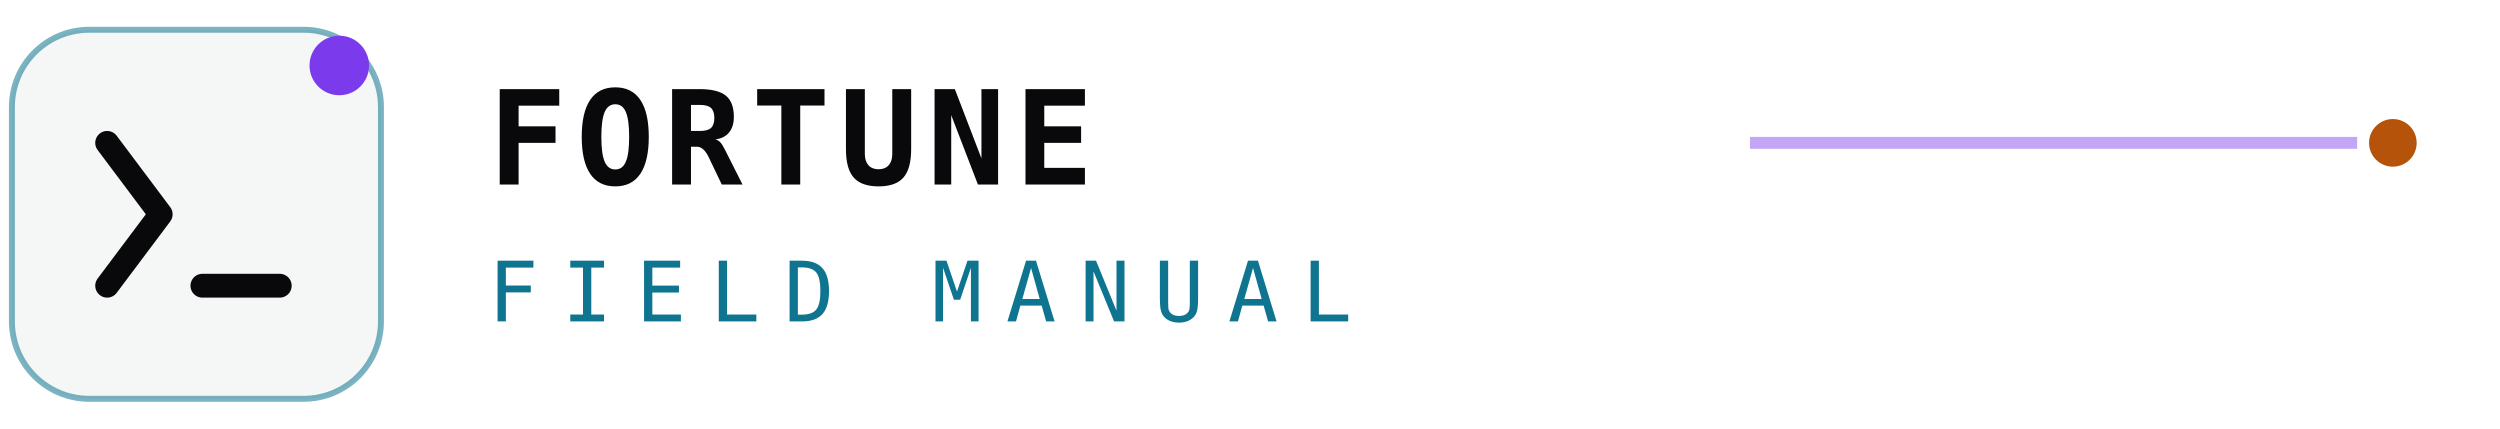
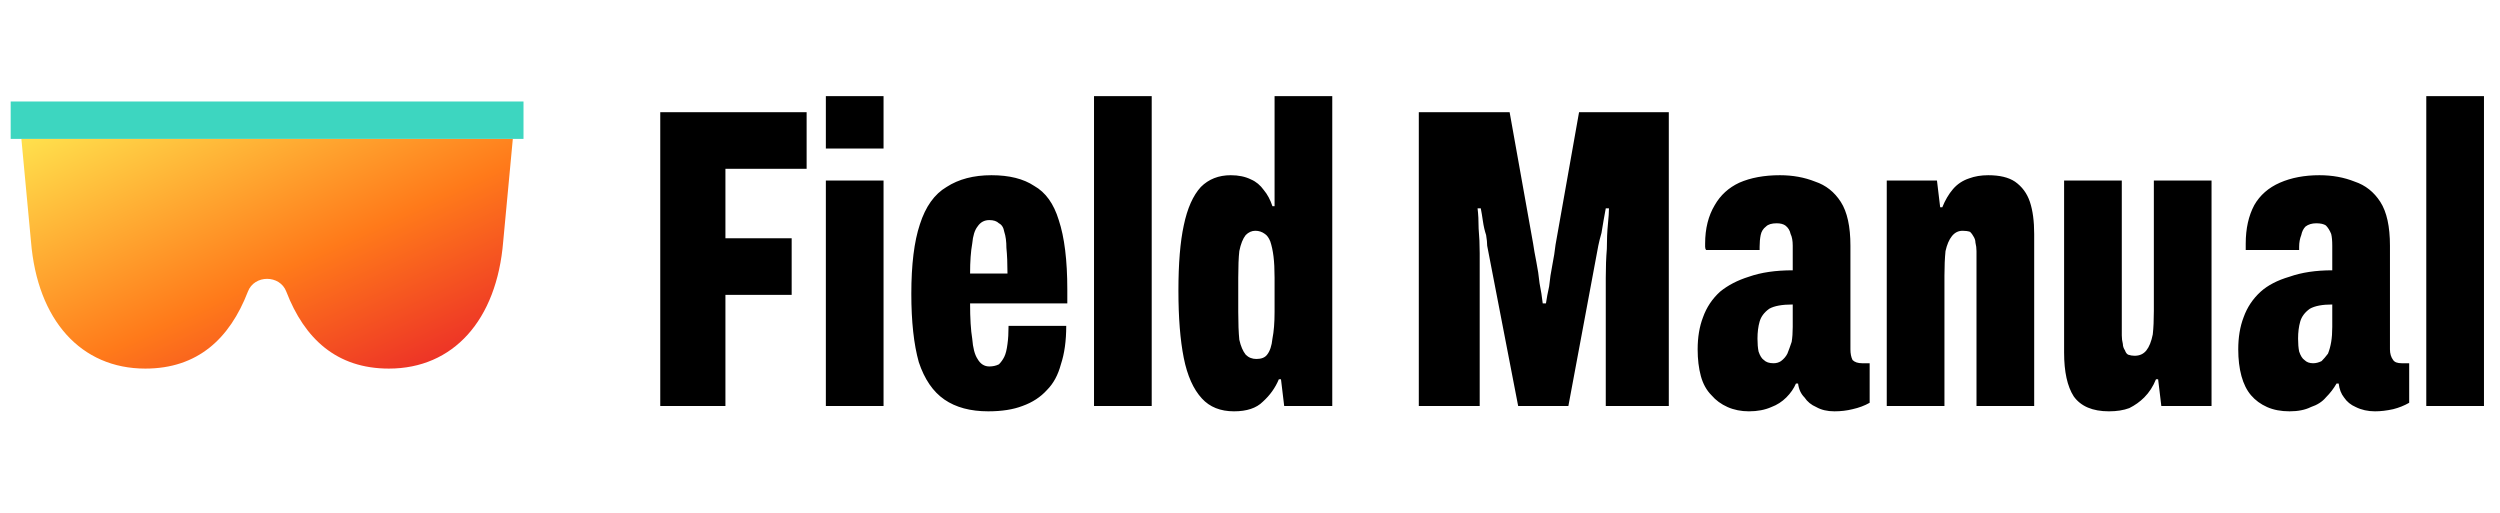
- <svg xmlns="http://www.w3.org/2000/svg" viewBox="0 0 420 72" role="img" aria-label="Fortune Field Manual">
-   <rect x="2" y="5" width="62" height="62" rx="13" fill="#f4f7f6" stroke="#0e7490" stroke-opacity=".55" />
-   <path d="m18 24 9 12-9 12M34 48h13" fill="none" stroke="#09080b" stroke-width="4" stroke-linecap="round" stroke-linejoin="round" />
-   <circle cx="57" cy="11" r="5" fill="#7c3aed" />
-   <text x="82" y="31" fill="#09080b" font-family="IBM Plex Mono,monospace" font-size="22" font-weight="600" letter-spacing="1.5">FORTUNE</text>
-   <text x="82" y="54" fill="#0e7490" font-family="IBM Plex Mono,monospace" font-size="14" font-weight="500" letter-spacing="4">FIELD MANUAL</text>
-   <path d="M294 24h102" stroke="#7c3aed" stroke-width="2" opacity=".45" />
-   <circle cx="402" cy="24" r="4" fill="#b45309" />
+ <svg xmlns="http://www.w3.org/2000/svg" viewBox="-2 0 234 48" role="img" aria-label="Field Manual">
+   <defs>
+     <linearGradient id="lens" x1="0" y1="0" x2="1" y2="1">
+       <stop offset="0" stop-color="#FFE14D" />
+       <stop offset=".55" stop-color="#FF7A1A" />
+       <stop offset="1" stop-color="#E8202A" />
+     </linearGradient>
+   </defs>
+   <path d="M0 13h46l-.9 9.6C44.5 30 40.4 34.5 34.4 34.5c-4.9 0-7.9-2.8-9.6-7.2-.6-1.6-3-1.6-3.6 0-1.7 4.4-4.7 7.2-9.6 7.2C5.6 34.5 1.5 30 .9 22.6z" fill="url(#lens)" />
+   <rect x="-1" y="9.5" width="48" height="3.5" fill="#3DD6C0" />
+   <path transform="translate(58 38)" fill="#000000" d="M1.8 0V-27.5H15.5V-22.2H7.9V-15.7H14.1V-10.4H7.9V0ZM17.3 -24.1V-29H22.7V-24.1ZM17.3 0V-21.1H22.7V0ZM32.5 0.5Q30 0.5 28.4 -0.6Q26.8 -1.7 26 -4.1Q25.3 -6.6 25.3 -10.5Q25.3 -14.6 26.1 -17Q26.9 -19.5 28.6 -20.5Q30.3 -21.6 32.8 -21.6Q35.3 -21.6 36.8 -20.6Q38.4 -19.7 39.1 -17.4Q39.9 -15 39.9 -10.9V-9.6H30.8Q30.8 -7.5 31 -6.3Q31.1 -5 31.5 -4.4Q31.9 -3.7 32.6 -3.7Q33.1 -3.7 33.5 -3.9Q33.8 -4.2 34 -4.6Q34.2 -5 34.3 -5.8Q34.4 -6.5 34.4 -7.5H39.8Q39.8 -5.4 39.3 -3.9Q38.9 -2.4 38 -1.5Q37.1 -0.5 35.7 0Q34.4 0.5 32.5 0.5ZM30.8 -12.4H34.3Q34.3 -13.8 34.2 -14.8Q34.2 -15.7 34 -16.3Q33.9 -16.9 33.5 -17.1Q33.2 -17.4 32.6 -17.4Q31.9 -17.4 31.5 -16.8Q31.1 -16.3 31 -15.2Q30.8 -14.1 30.8 -12.4ZM42.4 0V-29H47.8V0ZM55.5 0.5Q53.6 0.5 52.5 -0.7Q51.3 -2 50.8 -4.5Q50.3 -7 50.3 -10.8Q50.3 -14.6 50.8 -16.9Q51.3 -19.3 52.4 -20.5Q53.5 -21.6 55.2 -21.6Q56.3 -21.6 57.1 -21.2Q57.8 -20.9 58.3 -20.2Q58.8 -19.6 59.1 -18.7H59.3V-29H64.7V0H60.2L59.9 -2.5H59.7Q59.2 -1.3 58.2 -0.4Q57.3 0.5 55.5 0.5ZM57.6 -4.4Q58.3 -4.4 58.6 -4.8Q59 -5.3 59.1 -6.3Q59.3 -7.3 59.3 -8.8V-12Q59.3 -13.2 59.2 -14Q59.1 -14.8 58.9 -15.4Q58.7 -15.9 58.4 -16.1Q58 -16.4 57.5 -16.4Q57 -16.4 56.6 -16Q56.2 -15.5 56 -14.5Q55.9 -13.6 55.9 -12V-8.8Q55.9 -7.2 56 -6.2Q56.2 -5.3 56.6 -4.8Q57 -4.4 57.6 -4.4ZM72.8 0V-27.5H81.3L83.5 -15.2Q83.6 -14.5 83.8 -13.5Q84 -12.5 84.1 -11.5Q84.3 -10.5 84.4 -9.6H84.7Q84.8 -10.3 85 -11.2Q85.1 -12.2 85.3 -13.2Q85.5 -14.2 85.6 -15.1L87.8 -27.5H96.2V0H90.3V-12Q90.3 -13.5 90.4 -14.7Q90.4 -16 90.5 -17Q90.6 -18 90.6 -18.5H90.3Q90.2 -18 90.1 -17.4Q90 -16.8 89.9 -16.2Q89.7 -15.5 89.6 -15L86.8 0H82.1L79.2 -15Q79.2 -15.4 79.1 -16Q78.9 -16.6 78.8 -17.3Q78.7 -18 78.6 -18.5H78.3Q78.4 -17.7 78.4 -16.6Q78.5 -15.5 78.5 -14.3Q78.5 -13.1 78.5 -12V0ZM103.7 0.5Q102.6 0.5 101.7 0.1Q100.8 -0.3 100.2 -1Q99.5 -1.7 99.2 -2.8Q98.9 -3.9 98.9 -5.3Q98.9 -7 99.4 -8.3Q99.9 -9.7 101 -10.7Q102.1 -11.6 103.7 -12.1Q105.4 -12.7 107.8 -12.7V-15Q107.8 -15.7 107.6 -16.1Q107.5 -16.6 107.1 -16.9Q106.8 -17.1 106.3 -17.1Q105.6 -17.1 105.3 -16.8Q104.9 -16.5 104.8 -16Q104.7 -15.5 104.7 -14.9V-14.6H99.7Q99.6 -14.7 99.6 -14.9Q99.6 -15 99.6 -15.2Q99.6 -17.3 100.5 -18.8Q101.3 -20.2 102.8 -20.9Q104.4 -21.6 106.6 -21.6Q108.4 -21.6 109.9 -21Q111.4 -20.5 112.3 -19.1Q113.2 -17.7 113.2 -15V-5.3Q113.2 -4.7 113.4 -4.3Q113.7 -4 114.3 -4H115V-0.3Q114.3 0.1 113.4 0.3Q112.6 0.5 111.7 0.5Q110.7 0.5 110 0.1Q109.3 -0.2 108.9 -0.8Q108.4 -1.3 108.3 -2.1H108.1Q107.8 -1.4 107.2 -0.8Q106.6 -0.2 105.8 0.1Q104.9 0.5 103.7 0.5ZM106 -4Q106.4 -4 106.7 -4.2Q107.1 -4.5 107.3 -4.9Q107.5 -5.4 107.7 -6Q107.8 -6.6 107.8 -7.4V-9.5Q106.3 -9.5 105.6 -9.1Q104.9 -8.6 104.7 -7.9Q104.5 -7.2 104.5 -6.3Q104.5 -5.6 104.6 -5.1Q104.8 -4.5 105.1 -4.3Q105.4 -4 106 -4ZM116.6 0V-21.1H121.3L121.6 -18.6H121.8Q122.2 -19.6 122.8 -20.3Q123.4 -21 124.3 -21.3Q125.1 -21.6 126.1 -21.6Q127.7 -21.6 128.6 -21Q129.6 -20.3 130 -19.1Q130.4 -17.9 130.4 -16.1V0H125V-14.5Q125 -14.9 124.9 -15.3Q124.9 -15.6 124.7 -15.9Q124.6 -16.1 124.4 -16.3Q124.1 -16.4 123.7 -16.4Q123.1 -16.4 122.7 -15.9Q122.3 -15.4 122.1 -14.5Q122 -13.5 122 -12.2V0ZM137.4 0.5Q135.1 0.5 134.1 -0.9Q133.2 -2.3 133.2 -5V-21.1H138.6V-6.6Q138.6 -6.2 138.7 -5.8Q138.7 -5.5 138.9 -5.2Q139 -4.9 139.2 -4.8Q139.5 -4.7 139.8 -4.7Q140.5 -4.7 140.9 -5.2Q141.3 -5.7 141.5 -6.7Q141.6 -7.6 141.6 -8.9V-21.1H147V0H142.3L142 -2.5H141.8Q141.4 -1.5 140.7 -0.8Q140.1 -0.2 139.3 0.2Q138.5 0.5 137.4 0.5ZM154.3 0.5Q153.1 0.5 152.2 0.1Q151.3 -0.3 150.7 -1Q150.1 -1.7 149.8 -2.8Q149.5 -3.9 149.5 -5.3Q149.5 -7 150 -8.3Q150.5 -9.7 151.6 -10.7Q152.6 -11.6 154.3 -12.1Q156 -12.7 158.3 -12.7V-15Q158.3 -15.7 158.2 -16.1Q158 -16.6 157.7 -16.9Q157.4 -17.1 156.8 -17.1Q156.2 -17.1 155.8 -16.8Q155.5 -16.5 155.4 -16Q155.2 -15.5 155.2 -14.9V-14.6H150.2Q150.2 -14.7 150.2 -14.9Q150.2 -15 150.2 -15.2Q150.2 -17.3 151 -18.8Q151.8 -20.2 153.4 -20.9Q155 -21.6 157.1 -21.6Q158.9 -21.6 160.4 -21Q161.9 -20.5 162.8 -19.1Q163.7 -17.7 163.7 -15V-5.3Q163.7 -4.7 164 -4.3Q164.2 -4 164.8 -4H165.5V-0.3Q164.8 0.1 164 0.3Q163.1 0.5 162.3 0.5Q161.3 0.5 160.5 0.1Q159.8 -0.2 159.4 -0.8Q159 -1.3 158.9 -2.1H158.7Q158.3 -1.4 157.7 -0.8Q157.2 -0.2 156.3 0.1Q155.5 0.5 154.3 0.5ZM156.5 -4Q156.9 -4 157.3 -4.2Q157.6 -4.5 157.9 -4.9Q158.1 -5.4 158.2 -6Q158.3 -6.6 158.3 -7.4V-9.5Q156.9 -9.5 156.2 -9.1Q155.5 -8.6 155.3 -7.9Q155.1 -7.2 155.1 -6.3Q155.1 -5.6 155.2 -5.1Q155.4 -4.5 155.7 -4.3Q156 -4 156.5 -4ZM167.1 0V-29H172.5V0Z" />
</svg>
